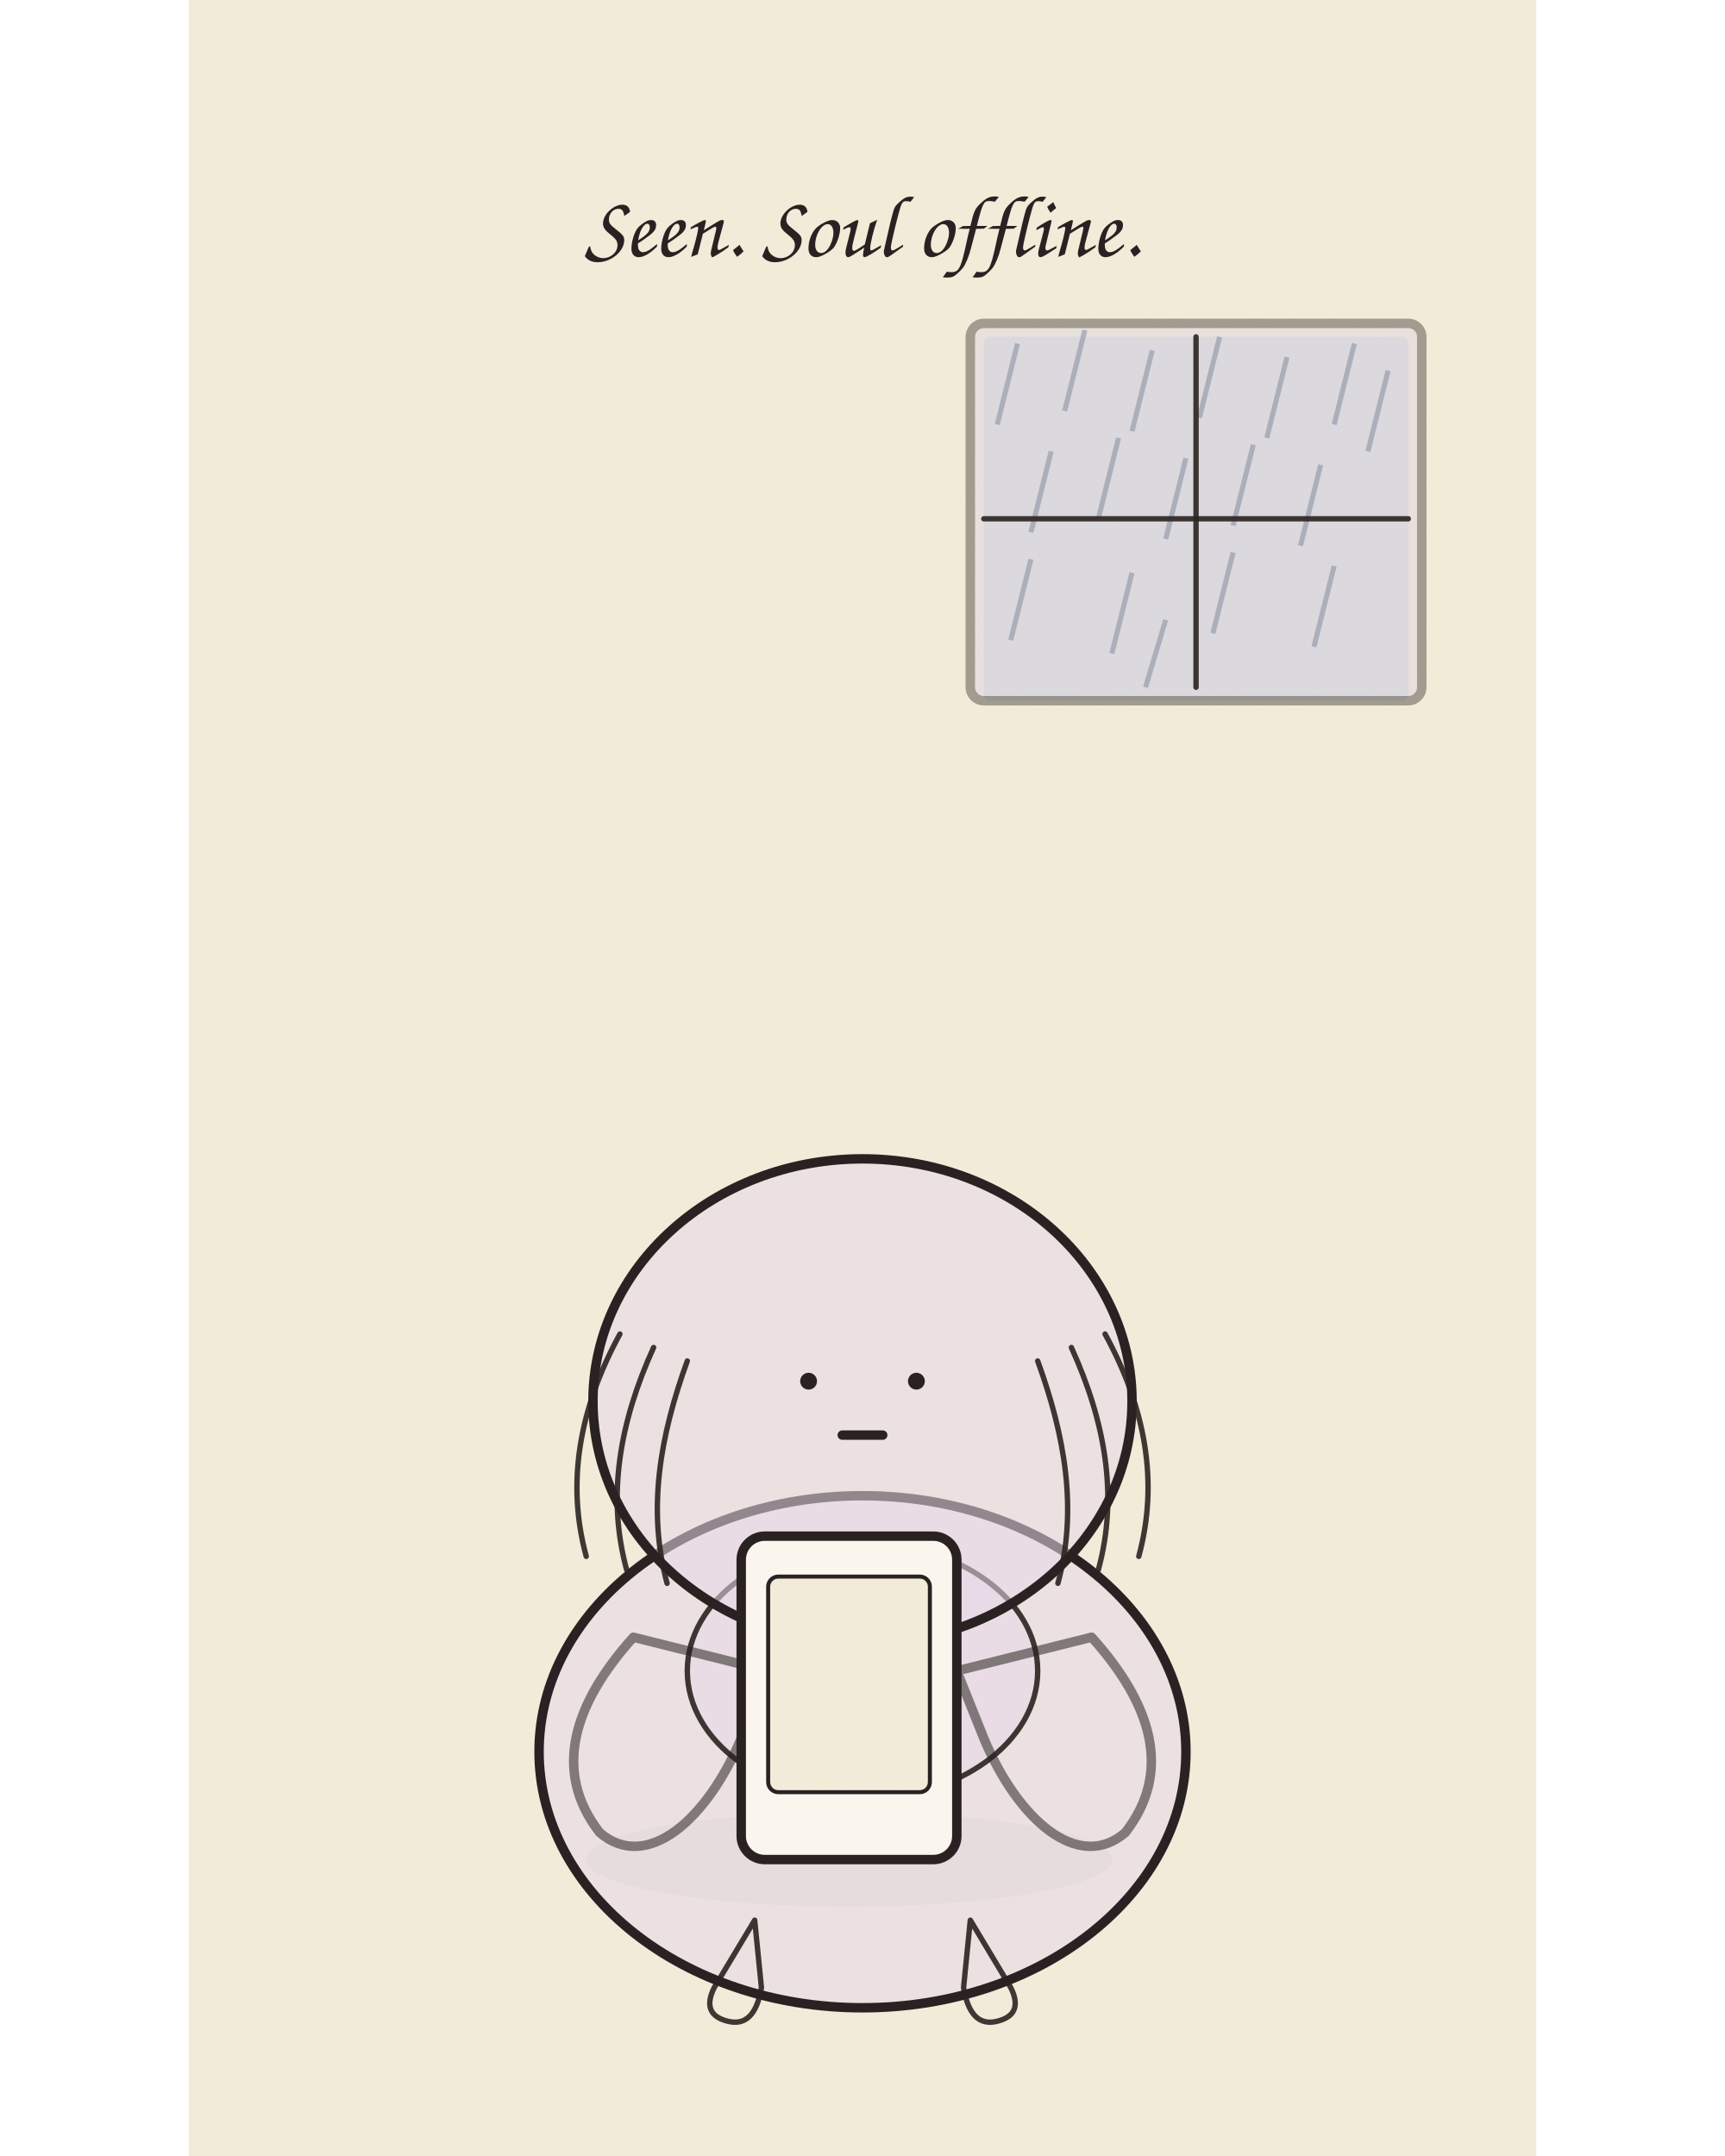
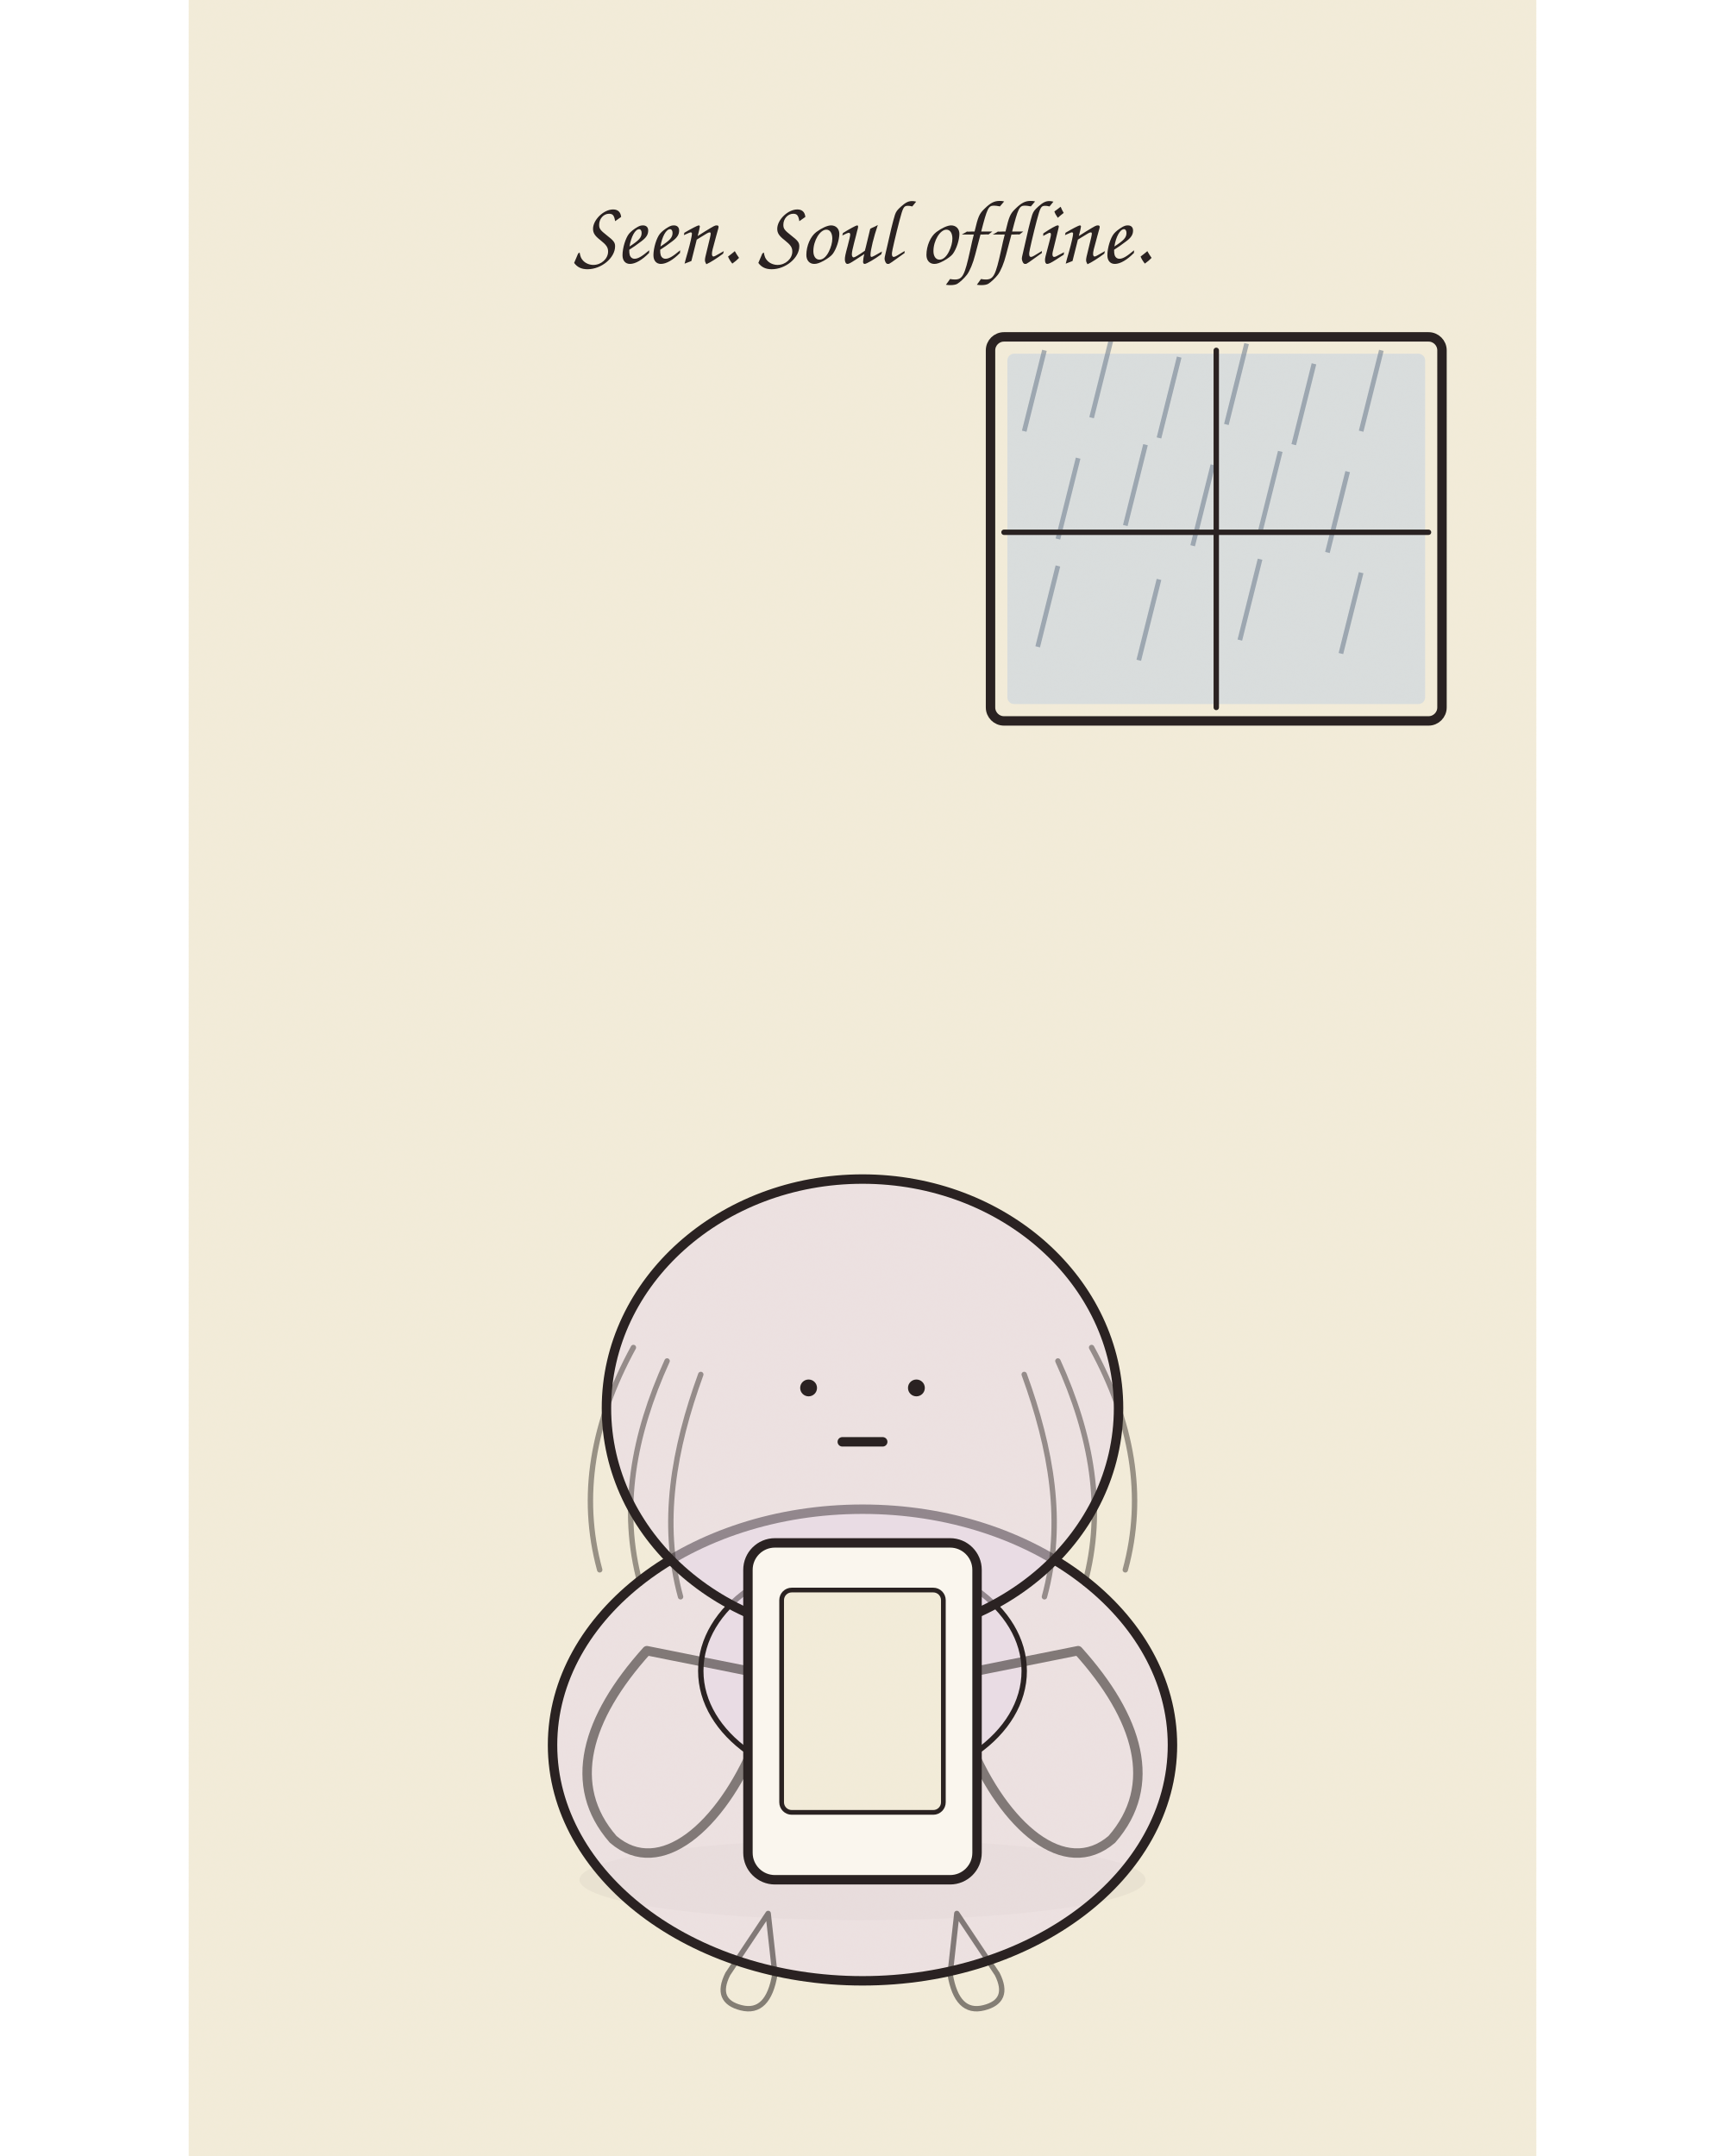
<svg xmlns="http://www.w3.org/2000/svg" viewBox="0 0 400 640" width="1080" height="1350" role="img" aria-label="Axo Day 3 Seen Soul offline">
  <defs>
    <filter id="paperGrain" x="0%" y="0%" width="100%" height="100%">
-       <feTurbulence type="fractalNoise" baseFrequency="0.9" numOctaves="4" stitchTiles="stitch" result="noise" />
-       <feColorMatrix type="matrix" values="0 0 0 0 0.96  0 0 0 0 0.93  0 0 0 0 0.86  0 0 0 0.04 0" in="noise" result="grain" />
+       <feTurbulence type="fractalNoise" baseFrequency="0.85" numOctaves="4" stitchTiles="stitch" result="noise" />
+       <feColorMatrix type="matrix" values="0 0 0 0 0.96  0 0 0 0 0.93  0 0 0 0 0.86  0 0 0 0.05 0" in="noise" result="grain" />
      <feBlend in="SourceGraphic" in2="grain" mode="multiply" />
    </filter>
    <style>
      .paper { fill: #F2EBD9; }
      .wash { fill: #E8D8E8; opacity: 0.55; }
      .gill-wash { fill: #D4C0E0; opacity: 0.45; }
      .ink { fill: none; stroke: #2A2420; stroke-linecap: round; stroke-linejoin: round; }
      .ink-main { stroke-width: 2.8; }
-       .ink-light { stroke-width: 1.6; opacity: 0.9; }
+       .ink-light { stroke-width: 1.6; }
      .eye { fill: #2A2420; }
-       .window-glass { fill: #D8D0E0; opacity: 0.4; }
-       .sky { fill: #C8D4E0; opacity: 0.5; }
-       .phone-screen { fill: #FAF6EE; }
-       .rain { stroke: #5A6A7C; stroke-width: 1.5; opacity: 0.6; }
-       .shadow { fill: #2A2420; opacity: 0.06; }
+       .rain { stroke: #6B7A8C; stroke-width: 1.4; opacity: 0.55; }
+       .shadow { fill: #2A2420; opacity: 0.05; }
    </style>
  </defs>
  <g filter="url(#paperGrain)">
    <rect class="paper" width="400" height="640" />
-     <text x="200" y="76" text-anchor="middle" font-family="cursive" font-size="26" font-weight="600" fill="#2A2420">Seen. Soul offline.</text>
-     <g transform="translate(232, 96)">
-       <rect class="sky" x="4" y="4" width="126" height="108" rx="2" />
-       <line class="rain" x1="14" y1="6" x2="8" y2="30" />
-       <line class="rain" x1="34" y1="2" x2="28" y2="26" />
-       <line class="rain" x1="54" y1="8" x2="48" y2="32" />
-       <line class="rain" x1="74" y1="4" x2="68" y2="28" />
-       <line class="rain" x1="94" y1="10" x2="88" y2="34" />
-       <line class="rain" x1="114" y1="6" x2="108" y2="30" />
-       <line class="rain" x1="124" y1="14" x2="118" y2="38" />
-       <line class="rain" x1="24" y1="38" x2="18" y2="62" />
-       <line class="rain" x1="44" y1="34" x2="38" y2="58" />
-       <line class="rain" x1="64" y1="40" x2="58" y2="64" />
-       <line class="rain" x1="84" y1="36" x2="78" y2="60" />
-       <line class="rain" x1="104" y1="42" x2="98" y2="66" />
-       <line class="rain" x1="18" y1="70" x2="12" y2="94" />
-       <line class="rain" x1="48" y1="74" x2="42" y2="98" />
-       <line class="rain" x1="78" y1="68" x2="72" y2="92" />
-       <line class="rain" x1="108" y1="72" x2="102" y2="96" />
-       <line class="rain" x1="58" y1="88" x2="52" y2="108" />
-       <rect class="ink ink-main window-glass" x="0" y="0" width="134" height="112" rx="4" fill="none" />
-       <line class="ink ink-light" x1="67" y1="4" x2="67" y2="108" />
+     <text x="200" y="78" text-anchor="middle" font-family="cursive" font-size="27" font-weight="600" fill="#2A2420">Seen. Soul offline.</text>
+     <g transform="translate(238, 100)">
+       <rect x="5" y="5" width="124" height="104" rx="2" fill="#C5D2E0" opacity="0.55" />
+       <line class="rain" x1="16" y1="4" x2="10" y2="28" />
+       <line class="rain" x1="36" y1="0" x2="30" y2="24" />
+       <line class="rain" x1="56" y1="6" x2="50" y2="30" />
+       <line class="rain" x1="76" y1="2" x2="70" y2="26" />
+       <line class="rain" x1="96" y1="8" x2="90" y2="32" />
+       <line class="rain" x1="116" y1="4" x2="110" y2="28" />
+       <line class="rain" x1="26" y1="36" x2="20" y2="60" />
+       <line class="rain" x1="46" y1="32" x2="40" y2="56" />
+       <line class="rain" x1="66" y1="38" x2="60" y2="62" />
+       <line class="rain" x1="86" y1="34" x2="80" y2="58" />
+       <line class="rain" x1="106" y1="40" x2="100" y2="64" />
+       <line class="rain" x1="20" y1="68" x2="14" y2="92" />
+       <line class="rain" x1="50" y1="72" x2="44" y2="96" />
+       <line class="rain" x1="80" y1="66" x2="74" y2="90" />
+       <line class="rain" x1="110" y1="70" x2="104" y2="94" />
+       <rect class="ink ink-main" x="0" y="0" width="134" height="114" rx="4" fill="none" />
+       <line class="ink ink-light" x1="67" y1="4" x2="67" y2="110" />
      <line class="ink ink-light" x1="4" y1="58" x2="130" y2="58" />
    </g>
-     <ellipse class="shadow" cx="196" cy="552" rx="78" ry="14" />
-     <g transform="translate(36, 268)">
-       <ellipse class="wash" cx="164" cy="252" rx="96" ry="76" />
-       <ellipse class="ink ink-main" cx="164" cy="252" rx="96" ry="76" />
-       <ellipse class="wash" cx="164" cy="228" rx="52" ry="38" />
-       <ellipse class="ink ink-light" cx="164" cy="228" rx="52" ry="38" />
-       <ellipse class="wash" cx="164" cy="148" rx="80" ry="72" />
-       <ellipse class="ink ink-main" cx="164" cy="148" rx="80" ry="72" />
-       <path class="gill-wash ink ink-light" d="M 92 128 C 80 150, 76 172, 82 194" />
-       <path class="gill-wash ink ink-light" d="M 102 132 C 92 154, 88 176, 94 198" />
-       <path class="gill-wash ink ink-light" d="M 112 136 C 104 158, 100 180, 106 202" />
-       <path class="gill-wash ink ink-light" d="M 236 128 C 248 150, 252 172, 246 194" />
-       <path class="gill-wash ink ink-light" d="M 226 132 C 236 154, 240 176, 234 198" />
-       <path class="gill-wash ink ink-light" d="M 216 136 C 224 158, 228 180, 222 202" />
-       <path class="wash ink ink-main" d="M 96 218 C 78 238, 72 258, 86 276 C 100 288, 118 272, 128 248 L 136 228 Z" />
-       <path class="wash ink ink-main" d="M 232 218 C 250 238, 256 258, 242 276 C 228 288, 210 272, 200 248 L 192 228 Z" />
-       <path class="wash ink ink-light" d="M 132 302 L 120 322 Q 116 330 124 332 Q 132 334 134 322 Z" />
-       <path class="wash ink ink-light" d="M 196 302 L 208 322 Q 212 330 204 332 Q 196 334 194 322 Z" />
-       <g transform="translate(128, 188)">
-         <rect class="phone-screen ink ink-main" x="0" y="0" width="64" height="96" rx="7" />
-         <rect x="8" y="12" width="48" height="64" rx="3" fill="#F2EBD9" stroke="#2A2420" stroke-width="1.2" />
+     <ellipse class="shadow" cx="200" cy="558" rx="84" ry="12" />
+     <g transform="translate(48, 290)">
+       <ellipse class="wash" cx="152" cy="228" rx="92" ry="70" />
+       <ellipse class="ink ink-main" cx="152" cy="228" rx="92" ry="70" />
+       <ellipse class="wash" cx="152" cy="206" rx="48" ry="34" />
+       <ellipse class="ink ink-light" cx="152" cy="206" rx="48" ry="34" />
+       <ellipse class="wash" cx="152" cy="128" rx="76" ry="68" />
+       <ellipse class="ink ink-main" cx="152" cy="128" rx="76" ry="68" />
+       <path class="gill-wash ink ink-light" d="M 84 110 C 72 132, 68 154, 74 176" />
+       <path class="gill-wash ink ink-light" d="M 94 114 C 84 136, 80 158, 86 180" />
+       <path class="gill-wash ink ink-light" d="M 104 118 C 96 140, 92 162, 98 184" />
+       <path class="gill-wash ink ink-light" d="M 220 110 C 232 132, 236 154, 230 176" />
+       <path class="gill-wash ink ink-light" d="M 210 114 C 220 136, 224 158, 218 180" />
+       <path class="gill-wash ink ink-light" d="M 200 118 C 208 140, 212 162, 206 184" />
+       <path class="wash ink ink-main" d="M 88 200 C 70 220, 64 240, 78 256 C 92 268, 110 252, 120 228 L 128 208 Z" />
+       <path class="wash ink ink-main" d="M 216 200 C 234 220, 240 240, 226 256 C 212 268, 194 252, 184 228 L 176 208 Z" />
+       <path class="wash ink ink-light" d="M 124 278 L 112 296 Q 108 304 116 306 Q 124 308 126 296 Z" />
+       <path class="wash ink ink-light" d="M 180 278 L 192 296 Q 196 304 188 306 Q 180 308 178 296 Z" />
+       <g transform="translate(118, 168)">
+         <rect x="0" y="0" width="68" height="100" rx="8" fill="#FAF6EE" stroke="#2A2420" stroke-width="2.8" stroke-linejoin="round" />
+         <rect x="10" y="14" width="48" height="66" rx="3" fill="#F2EBD9" stroke="#2A2420" stroke-width="1.4" />
+         <g id="read-label" transform="translate(34, 44)" text-anchor="middle" />
      </g>
-       <circle class="eye" cx="148" cy="142" r="2.5" />
-       <circle class="eye" cx="180" cy="142" r="2.5" />
-       <path class="ink ink-main" stroke-width="1.8" d="M 158 158 L 170 158" />
+       <circle class="eye" cx="136" cy="122" r="2.5" />
+       <circle class="eye" cx="168" cy="122" r="2.5" />
+       <path class="ink ink-main" stroke-width="1.8" d="M 146 138 L 158 138" />
    </g>
  </g>
</svg>
